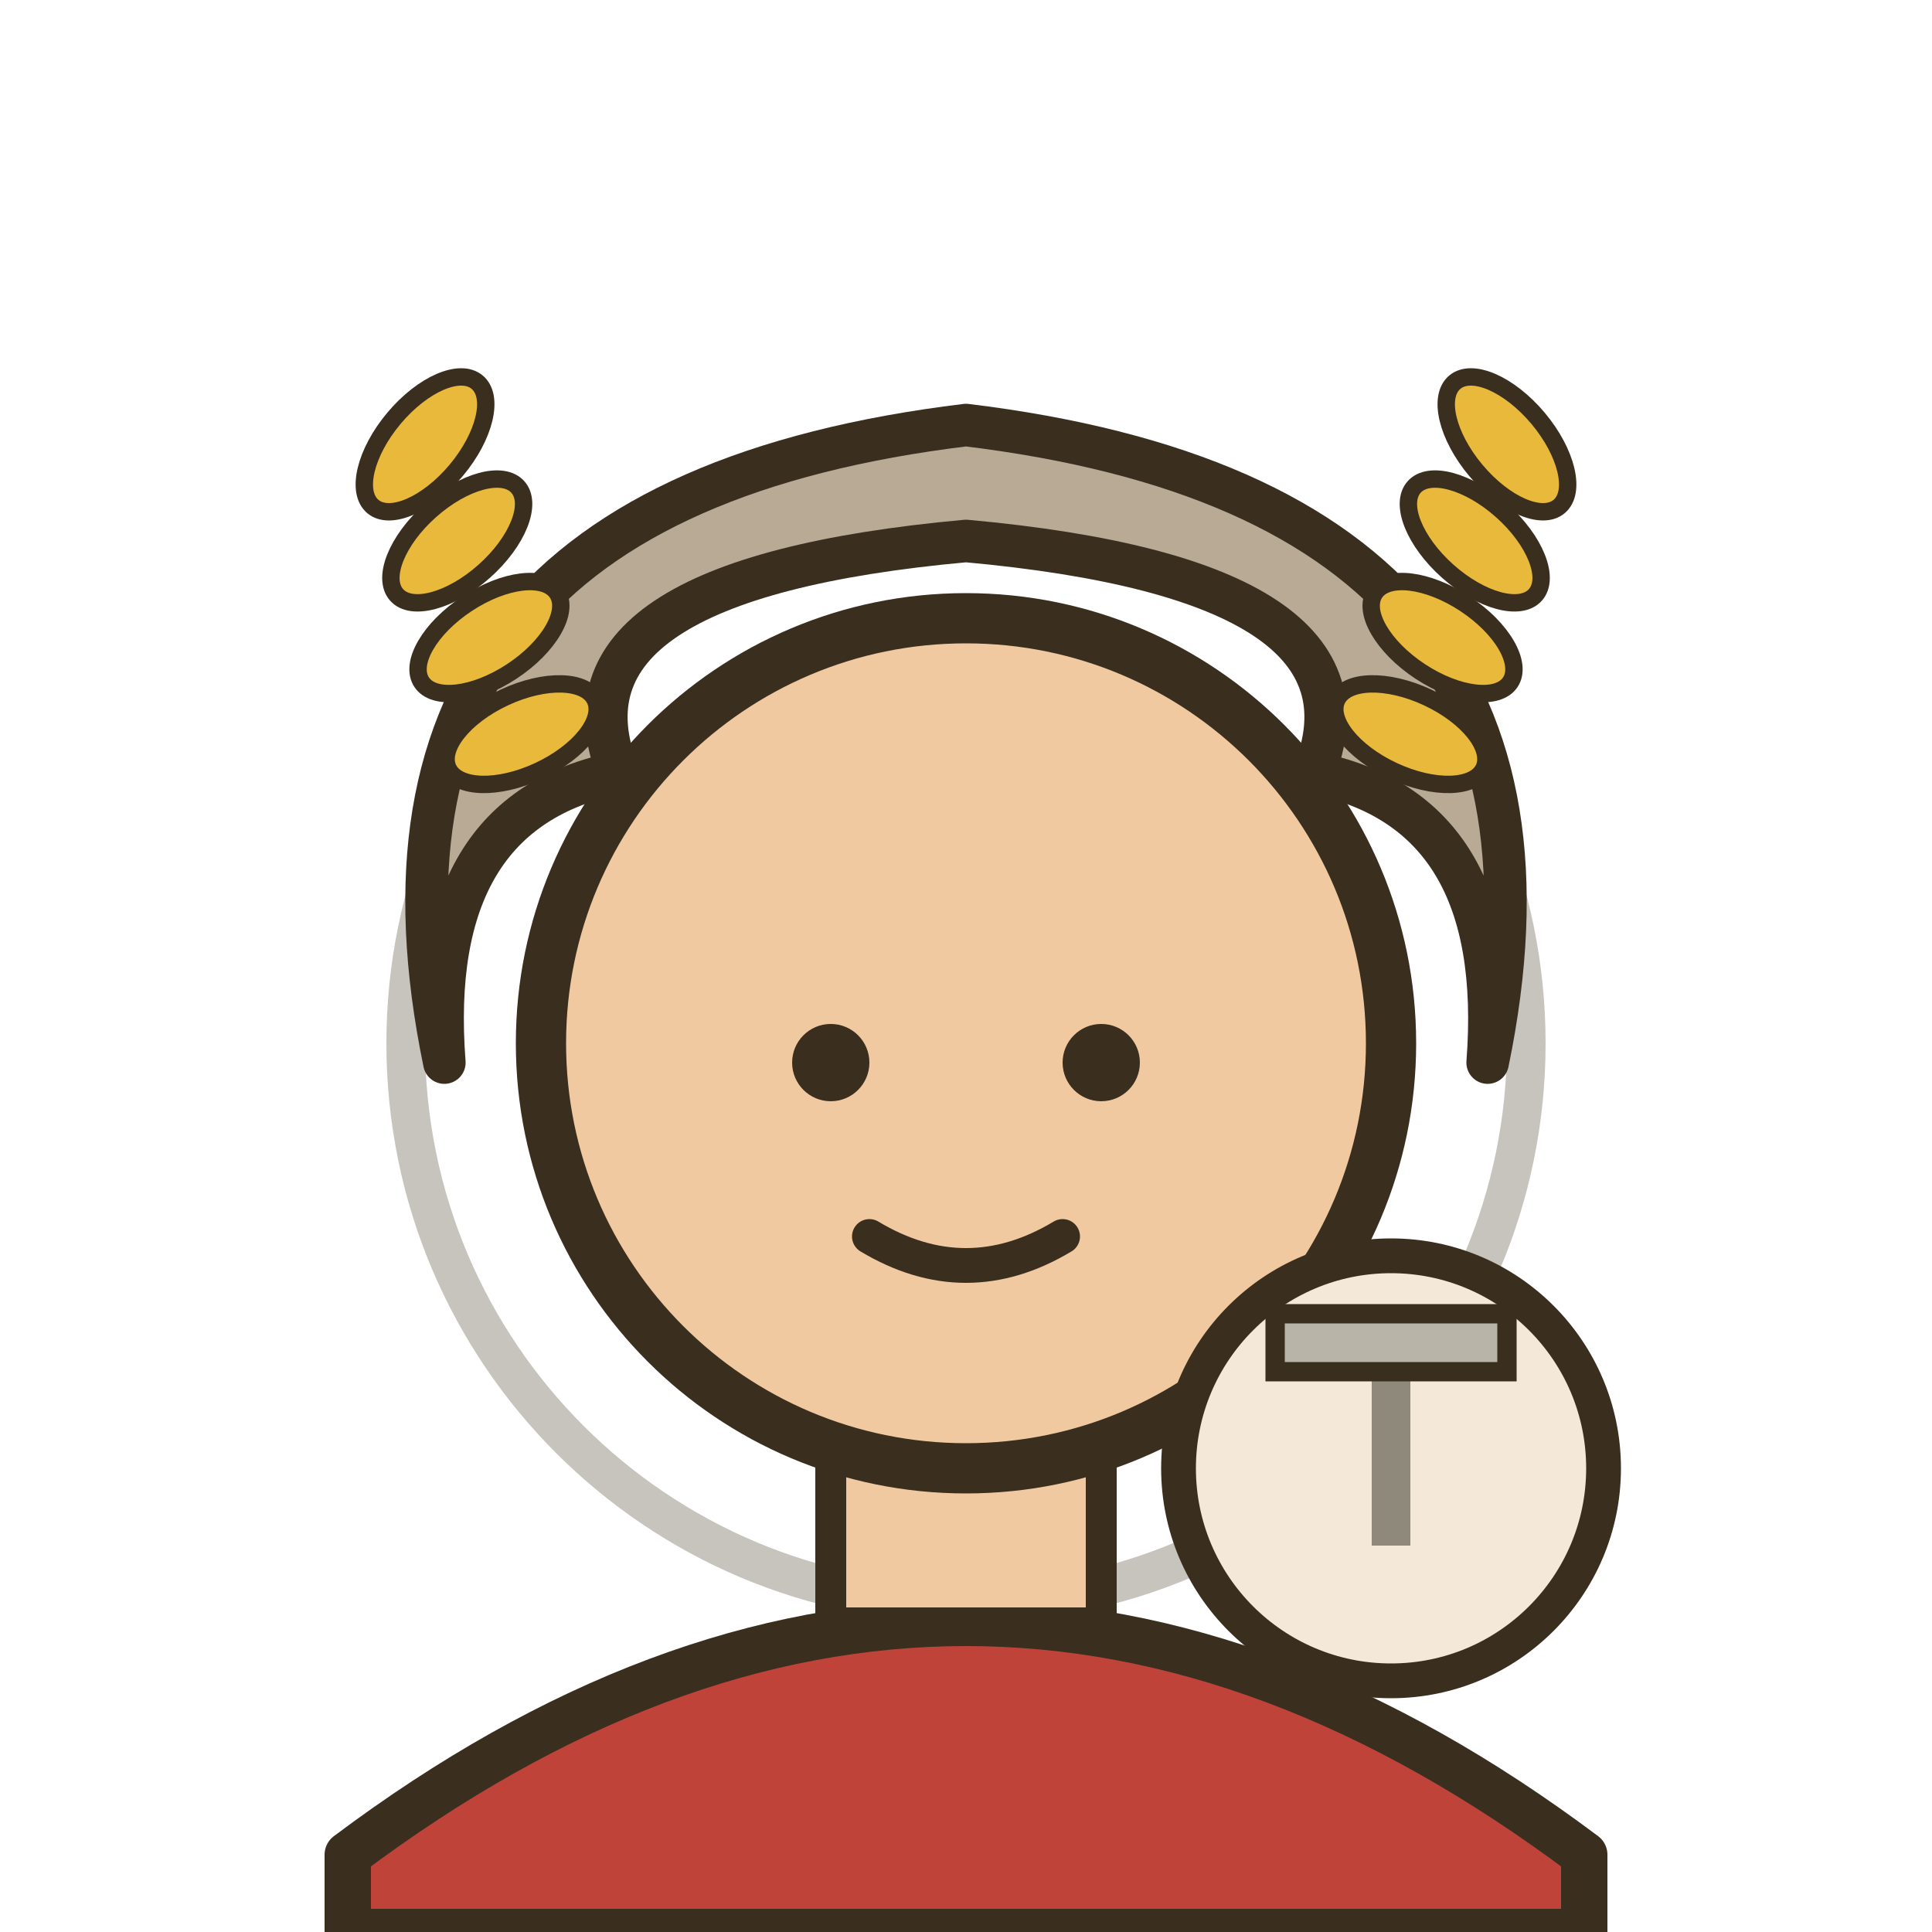
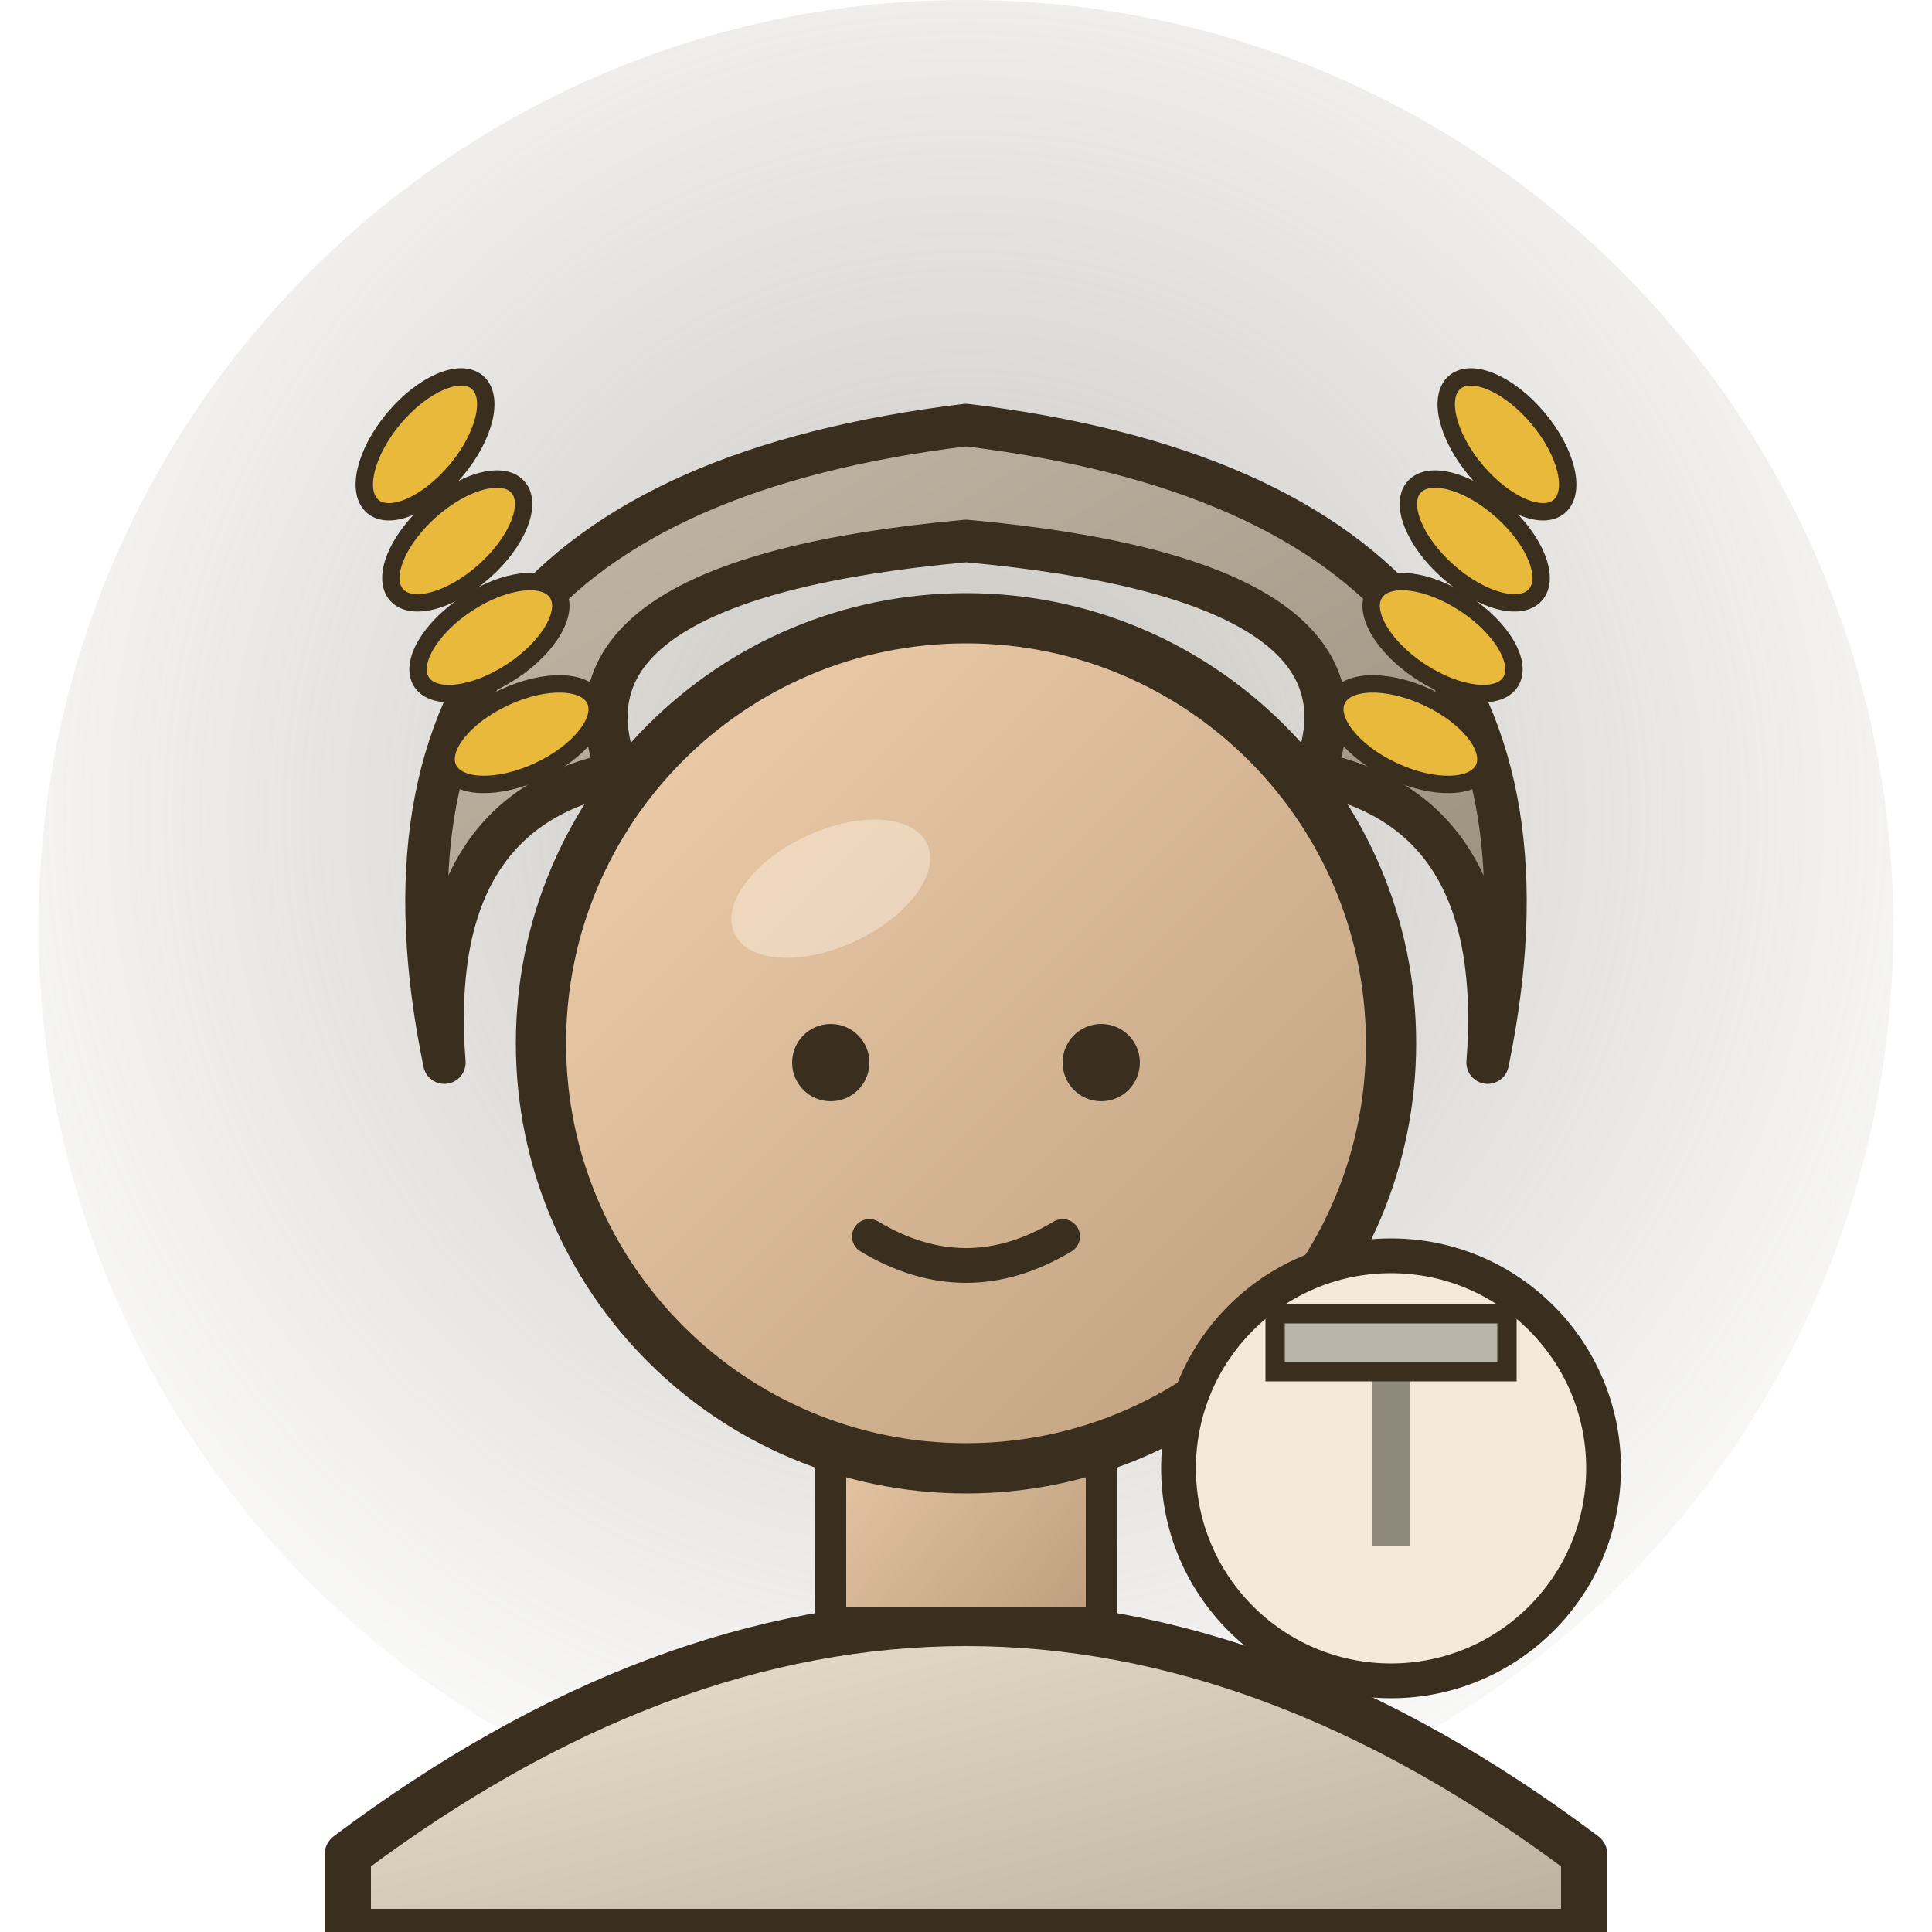
<svg xmlns="http://www.w3.org/2000/svg" viewBox="0 0 100 100" width="100" height="100" preserveAspectRatio="none">
-   <circle cx="50" cy="54" r="29" fill="none" stroke="#8F897C" stroke-width="2" opacity="0.5" />
-   <path d="M 18 96 Q 50 72 82 96 L 82 100 L 18 100 Z" fill="#C0433A" stroke="#3A2E1F" stroke-width="2.4" stroke-linejoin="round" />
-   <rect x="43" y="68" width="14" height="16" fill="#F0C9A0" stroke="#3A2E1F" stroke-width="1.6" />
-   <circle cx="50" cy="54" r="22" fill="#F0C9A0" stroke="#3A2E1F" stroke-width="2.6" />
-   <path d="M 23 55 Q 17 26 50 22 Q 83 26 77 55 Q 78 42 68 40 Q 72 30 50 28 Q 28 30 32 40 Q 22 42 23 55 Z" fill="#B8AA95" stroke="#3A2E1F" stroke-width="2.2" stroke-linejoin="round" />
+   <radialGradient id="aura1461" cx="50%" cy="44%" r="62%">
+     <stop offset="0%" stop-color="#8F897C" stop-opacity="0.5" />
+     <stop offset="100%" stop-color="#8F897C" stop-opacity="0" />
+   </radialGradient>
+   <circle cx="50" cy="48" r="48" fill="url(#aura1461)" />
+   <ellipse cx="50" cy="93" rx="24" ry="3.6" fill="#3A2E1F" opacity="0.16" />
+   <linearGradient id="dg1462" x1="0" y1="0" x2="1" y2="1">
+     <stop offset="0%" stop-color="#ece4d1" />
+     <stop offset="100%" stop-color="#b9b09d" />
+   </linearGradient>
+   <linearGradient id="dg1463" x1="0" y1="0" x2="1" y2="1">
+     <stop offset="0%" stop-color="#f2d1ad" />
+     <stop offset="100%" stop-color="#bb9d7d" />
+   </linearGradient>
+   <linearGradient id="dg1464" x1="0" y1="0" x2="1" y2="1">
+     <stop offset="0%" stop-color="#c6bbaa" />
+     <stop offset="100%" stop-color="#978b7a" />
+   </linearGradient>
+   <path d="M 18 96 Q 50 72 82 96 L 82 100 L 18 100 Z" fill="url(#dg1462)" stroke="#3A2E1F" stroke-width="2.4" stroke-linejoin="round" />
+   <rect x="43" y="68" width="14" height="16" fill="url(#dg1463)" stroke="#3A2E1F" stroke-width="1.6" />
+   <circle cx="50" cy="54" r="22" fill="url(#dg1463)" stroke="#3A2E1F" stroke-width="2.6" />
+   <ellipse cx="43" cy="46" rx="5.5" ry="3" fill="#FFF8EC" opacity="0.4" transform="rotate(-25 43 46)" />
+   <path d="M 23 55 Q 17 26 50 22 Q 83 26 77 55 Q 78 42 68 40 Q 72 30 50 28 Q 28 30 32 40 Q 22 42 23 55 Z" fill="url(#dg1464)" stroke="#3A2E1F" stroke-width="2.2" stroke-linejoin="round" />
  <circle cx="43" cy="55" r="2" fill="#3A2E1F" />
  <circle cx="57" cy="55" r="2" fill="#3A2E1F" />
  <path d="M 45 64 Q 50 67 55 64" stroke="#3A2E1F" stroke-width="1.8" fill="none" stroke-linecap="round" />
  <ellipse cx="73" cy="38" rx="4.2" ry="2.1" fill="#E8B93B" stroke="#3A2E1F" stroke-width="0.9" transform="rotate(25 73 38)" />
  <ellipse cx="74.667" cy="33" rx="4.2" ry="2.1" fill="#E8B93B" stroke="#3A2E1F" stroke-width="0.9" transform="rotate(33.33333 74.66667 33)" />
  <ellipse cx="76.333" cy="28" rx="4.2" ry="2.1" fill="#E8B93B" stroke="#3A2E1F" stroke-width="0.9" transform="rotate(41.66667 76.33333 28)" />
  <ellipse cx="78" cy="23" rx="4.2" ry="2.1" fill="#E8B93B" stroke="#3A2E1F" stroke-width="0.9" transform="rotate(50 78 23)" />
  <ellipse cx="27" cy="38" rx="4.2" ry="2.1" fill="#E8B93B" stroke="#3A2E1F" stroke-width="0.9" transform="rotate(-25 27 38)" />
  <ellipse cx="25.333" cy="33" rx="4.2" ry="2.1" fill="#E8B93B" stroke="#3A2E1F" stroke-width="0.9" transform="rotate(-33.33333 25.33333 33)" />
  <ellipse cx="23.667" cy="28" rx="4.2" ry="2.1" fill="#E8B93B" stroke="#3A2E1F" stroke-width="0.9" transform="rotate(-41.66667 23.66667 28)" />
  <ellipse cx="22" cy="23" rx="4.2" ry="2.1" fill="#E8B93B" stroke="#3A2E1F" stroke-width="0.9" transform="rotate(-50 22 23)" />
  <circle cx="72" cy="76" r="11" fill="#F4E9D8" stroke="#3A2E1F" stroke-width="1.8" />
  <g transform="translate(22 26)">
    <rect x="-1" y="-8" width="2" height="12" fill="#8F897C" transform="translate(50 50)" />
    <path d="M -6 -8 L 6 -8 L 6 -5 L -6 -5 Z" fill="#B9B4A8" stroke="#3A2E1F" stroke-width="1" transform="translate(50 50)" />
  </g>
</svg>
